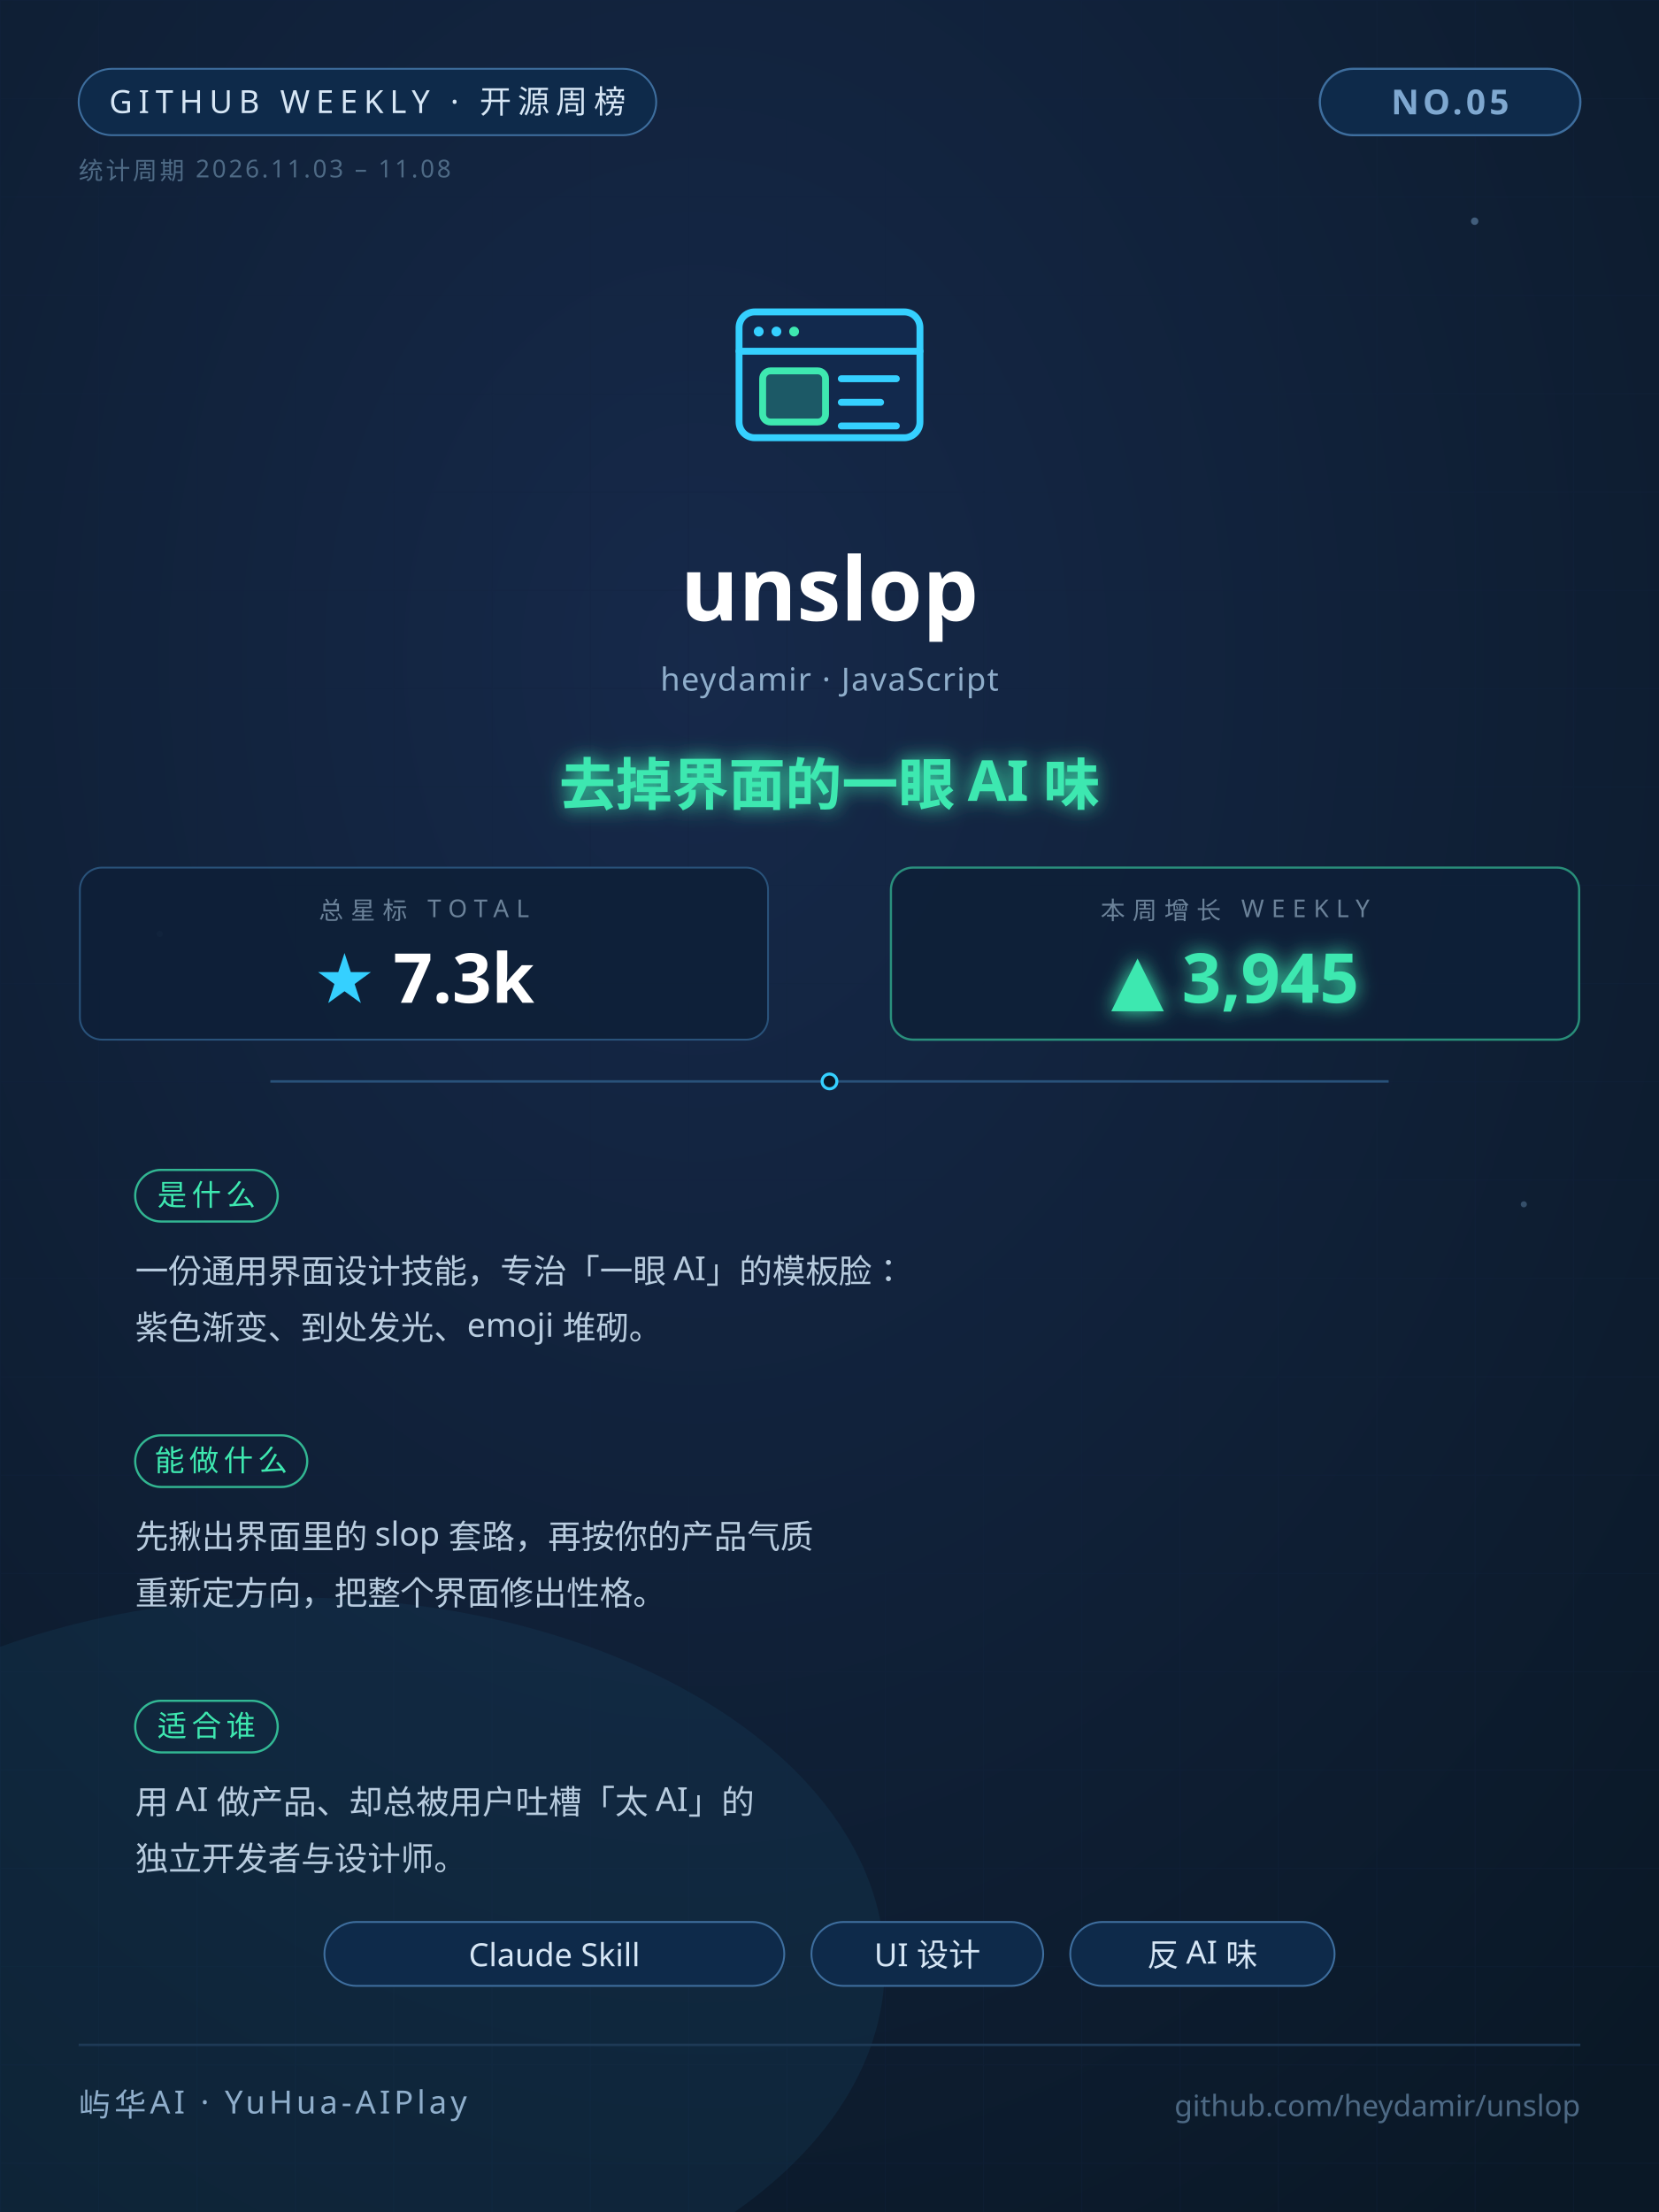
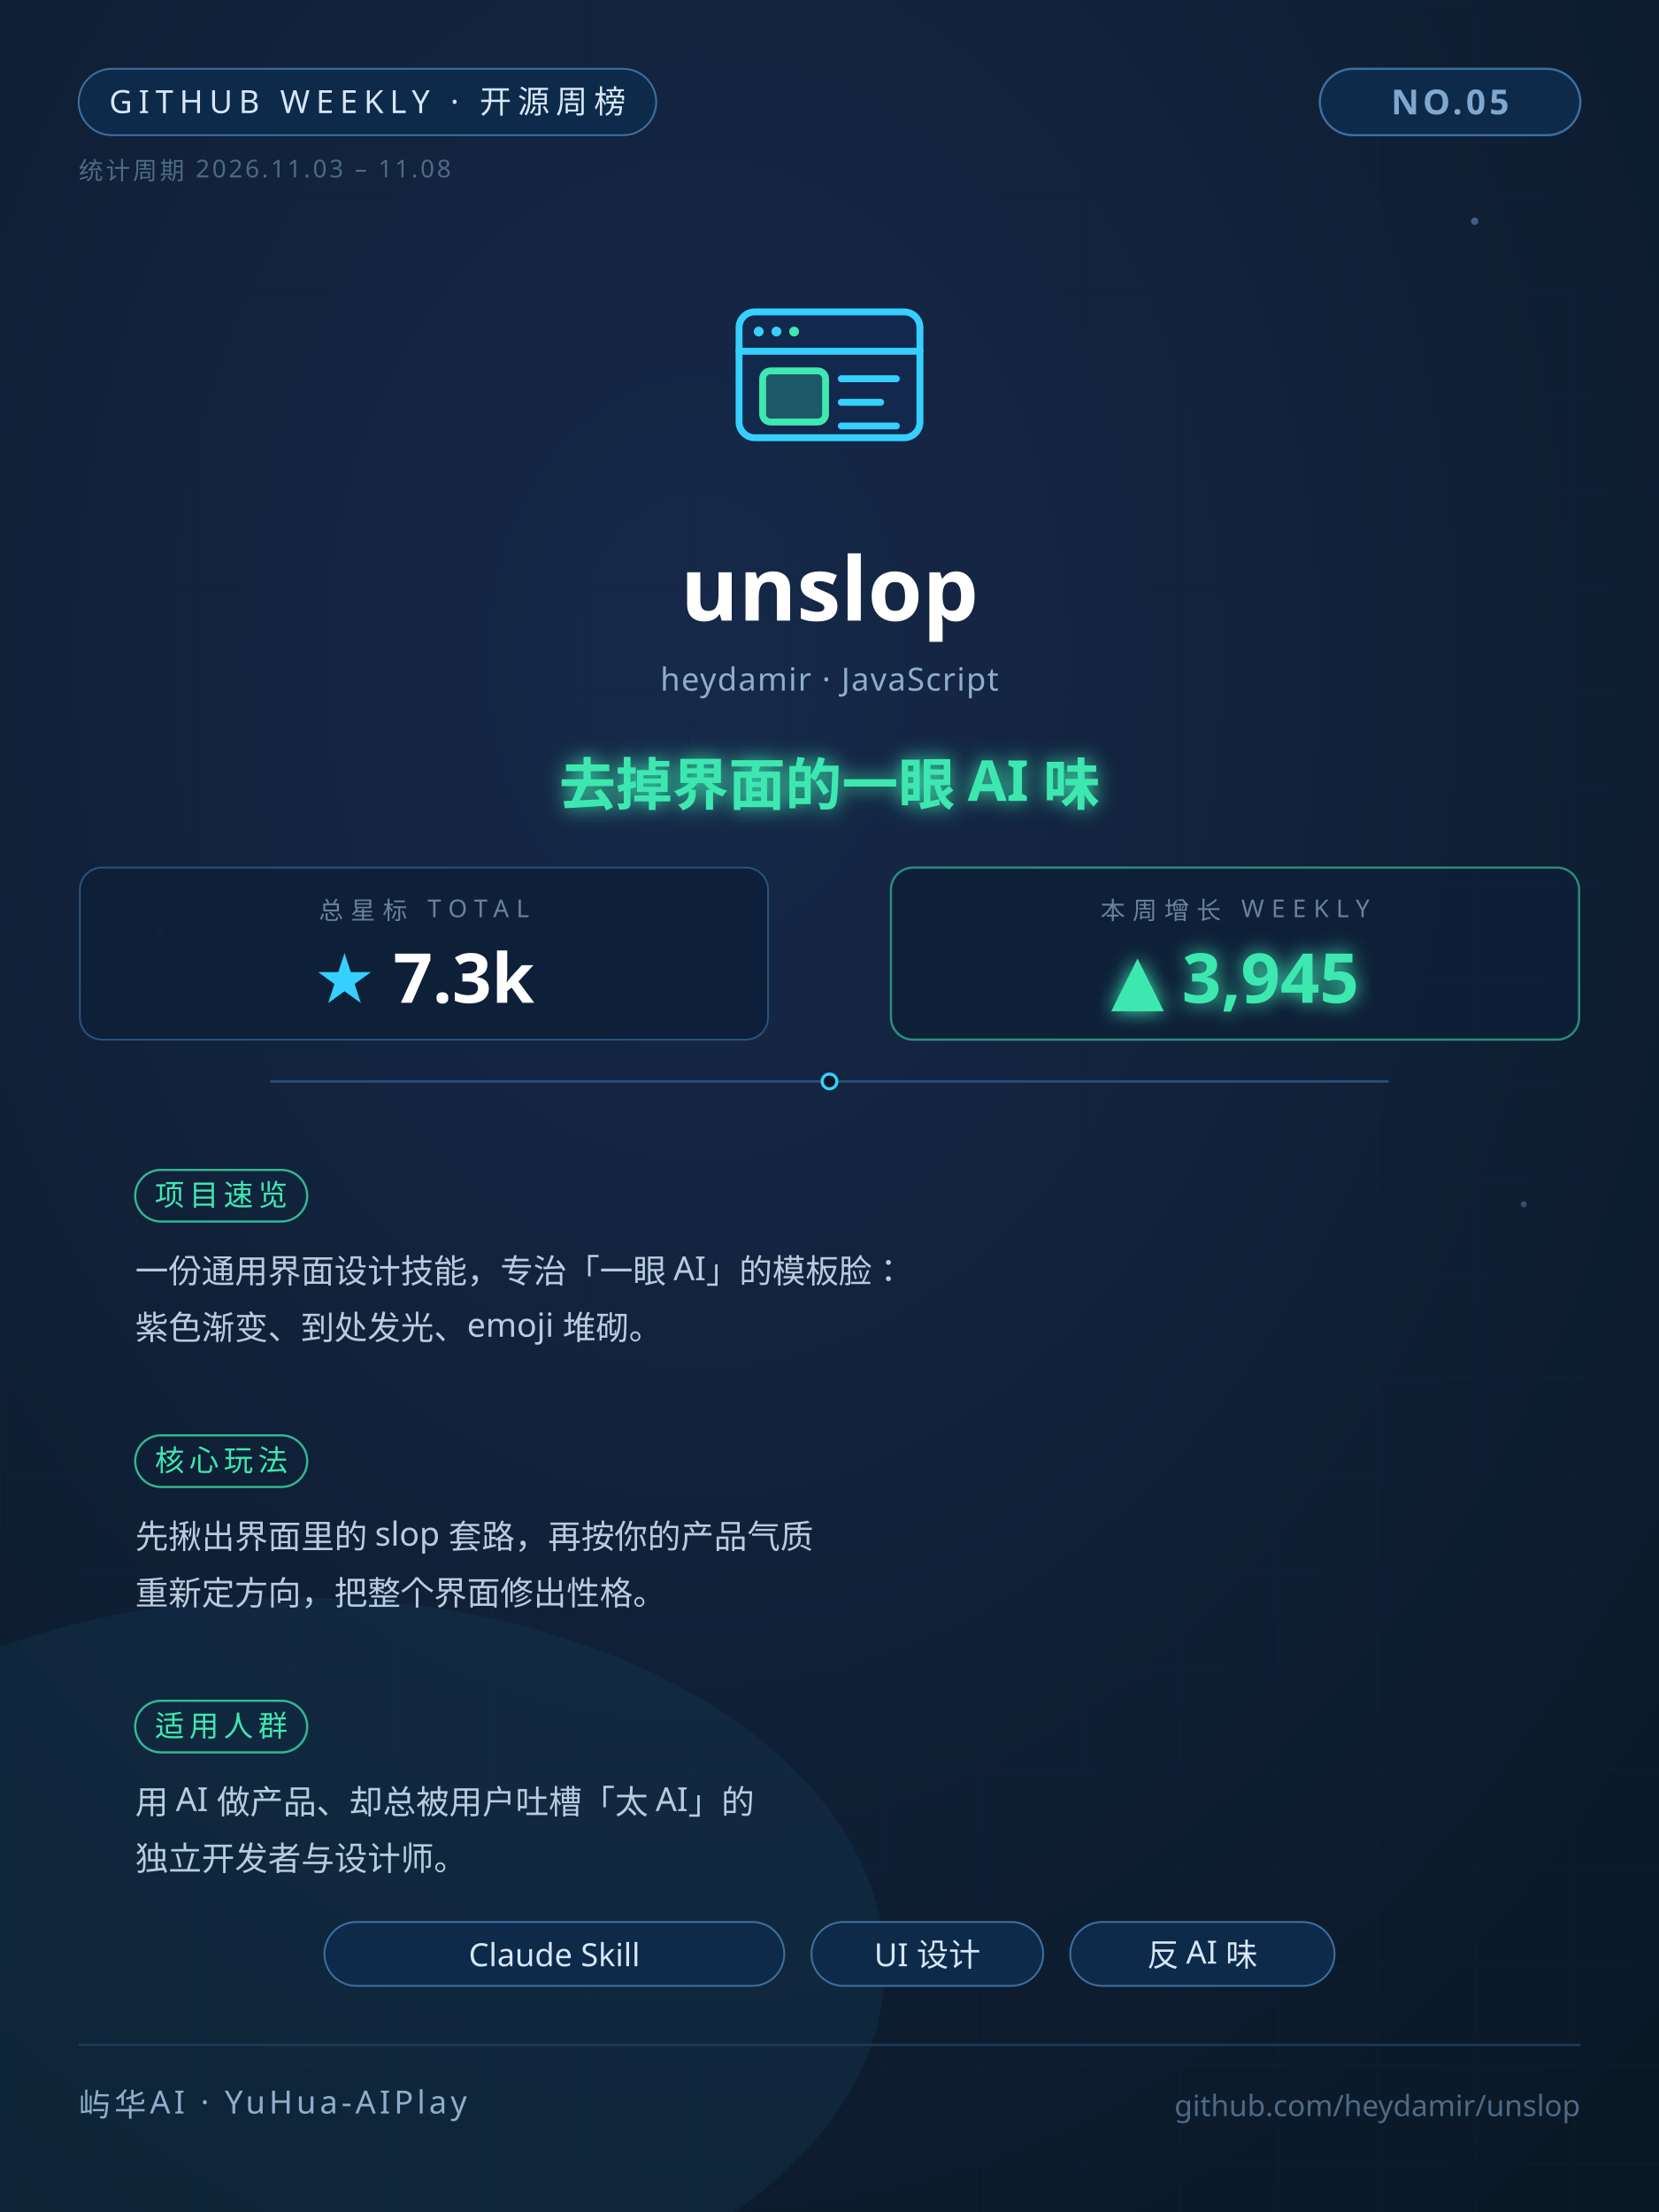
<svg xmlns="http://www.w3.org/2000/svg" viewBox="0 0 1350 1800" font-family="'PingFang SC','Hiragino Sans GB',sans-serif">
  <defs>
    <radialGradient id="bgGlow" cx="42%" cy="30%" r="85%">
      <stop offset="0%" stop-color="#16294A" />
      <stop offset="100%" stop-color="#0A1826" />
    </radialGradient>
    <filter id="glowGreen" x="-60%" y="-60%" width="220%" height="220%">
      <feDropShadow dx="0" dy="0" stdDeviation="8" flood-color="#3EE8B0" />
    </filter>
    <pattern id="grid" width="80" height="80" patternUnits="userSpaceOnUse">
      <path d="M80 0H0V80" fill="none" stroke="#132440" stroke-opacity="0.35" stroke-width="1.5" />
    </pattern>
    <g id="ic-uiwin" fill="none" stroke="#35D0FF" stroke-width="3.5" stroke-linejoin="round" stroke-linecap="round">
      <rect x="-46" y="-32" width="92" height="64" rx="8" fill="#12294D" />
      <line x1="-46" y1="-12" x2="46" y2="-12" />
      <circle cx="-36" cy="-22" r="2.5" fill="#35D0FF" stroke="none" />
      <circle cx="-27" cy="-22" r="2.5" fill="#35D0FF" stroke="none" />
      <circle cx="-18" cy="-22" r="2.5" fill="#3EE8B0" stroke="none" />
      <rect x="-34" y="-2" width="32" height="26" rx="4" fill="#3EE8B0" fill-opacity="0.25" stroke="#3EE8B0" />
      <line x1="6" y1="2" x2="34" y2="2" />
      <line x1="6" y1="14" x2="26" y2="14" />
      <line x1="6" y1="26" x2="34" y2="26" />
    </g>
  </defs>
  <rect width="1350" height="1800" fill="url(#bgGlow)" />
  <rect width="1350" height="1800" fill="url(#grid)" />
  <ellipse cx="240" cy="1600" rx="480" ry="300" fill="#14405E" opacity="0.28" />
  <circle cx="1200" cy="180" r="3" fill="#7FA8D0" opacity="0.45" />
  <circle cx="130" cy="760" r="2.5" fill="#7FA8D0" opacity="0.3" />
  <circle cx="1240" cy="980" r="2.5" fill="#7FA8D0" opacity="0.35" />
  <rect x="64" y="56" width="470" height="54" rx="27" fill="#0E2A4A" stroke="#3E6E9E" stroke-width="1.5" />
  <text x="299" y="92" text-anchor="middle" font-size="26" letter-spacing="5" fill="#D6E6F5">GITHUB WEEKLY · 开源周榜</text>
  <text x="64" y="146" font-size="20" letter-spacing="2" fill="#4E6A85">统计周期 2026.11.03 – 11.08</text>
  <rect x="1074" y="56" width="212" height="54" rx="27" fill="#0E2A4A" stroke="#3E6E9E" stroke-width="1.8" />
  <text x="1180" y="93" text-anchor="middle" font-size="28" font-weight="800" letter-spacing="3" fill="#7FA8D0">NO.05</text>
  <use href="#ic-uiwin" transform="translate(675 305) scale(1.6)" />
  <text x="675" y="505" text-anchor="middle" font-size="72" font-weight="800" fill="#FFFFFF">unslop</text>
  <text x="675" y="562" text-anchor="middle" font-size="26" letter-spacing="1" fill="#8FAECB">heydamir · JavaScript</text>
  <text x="675" y="655" text-anchor="middle" font-size="46" font-weight="700" fill="#3EE8B0" filter="url(#glowGreen)">去掉界面的一眼 AI 味</text>
  <rect x="65" y="706" width="560" height="140" rx="18" fill="#0E2038" fill-opacity="0.9" stroke="#29527A" stroke-width="1.5" />
  <text x="345" y="748" text-anchor="middle" font-size="20" letter-spacing="6" fill="#6B8299">总星标 TOTAL</text>
  <text x="345" y="816" text-anchor="middle" font-size="56" font-weight="800" fill="#FFFFFF">
    <tspan fill="#35D0FF">★</tspan> 7.3k</text>
  <rect x="725" y="706" width="560" height="140" rx="18" fill="#0E2038" fill-opacity="0.9" stroke="#3EE8B0" stroke-opacity="0.55" stroke-width="1.8" />
  <text x="1005" y="748" text-anchor="middle" font-size="20" letter-spacing="6" fill="#6B8299">本周增长 WEEKLY</text>
  <text x="1005" y="816" text-anchor="middle" font-size="56" font-weight="800" fill="#3EE8B0" filter="url(#glowGreen)">▲ 3,945</text>
  <line x1="220" y1="880" x2="1130" y2="880" stroke="#29527A" stroke-width="2" />
  <circle cx="675" cy="880" r="6" fill="#0A1826" stroke="#35D0FF" stroke-width="2.5" />
-   <rect x="110" y="952" width="116" height="42" rx="21" fill="none" stroke="#3EE8B0" stroke-opacity="0.75" stroke-width="1.8" />
-   <text x="168" y="981" text-anchor="middle" font-size="24" letter-spacing="4" fill="#3EE8B0">是什么</text>
+   <rect x="110" y="952" width="140" height="42" rx="21" fill="none" stroke="#3EE8B0" stroke-opacity="0.75" stroke-width="1.8" />
+   <text x="180" y="981" text-anchor="middle" font-size="24" letter-spacing="4" fill="#3EE8B0">项目速览</text>
  <text x="110" y="1044" font-size="27" fill="#B8CCDF">一份通用界面设计技能，专治「一眼 AI」的模板脸：</text>
  <text x="110" y="1090" font-size="27" fill="#B8CCDF">紫色渐变、到处发光、emoji 堆砌。</text>
  <rect x="110" y="1168" width="140" height="42" rx="21" fill="none" stroke="#3EE8B0" stroke-opacity="0.75" stroke-width="1.8" />
-   <text x="180" y="1197" text-anchor="middle" font-size="24" letter-spacing="4" fill="#3EE8B0">能做什么</text>
+   <text x="180" y="1197" text-anchor="middle" font-size="24" letter-spacing="4" fill="#3EE8B0">核心玩法</text>
  <text x="110" y="1260" font-size="27" fill="#B8CCDF">先揪出界面里的 slop 套路，再按你的产品气质</text>
  <text x="110" y="1306" font-size="27" fill="#B8CCDF">重新定方向，把整个界面修出性格。</text>
-   <rect x="110" y="1384" width="116" height="42" rx="21" fill="none" stroke="#3EE8B0" stroke-opacity="0.75" stroke-width="1.8" />
-   <text x="168" y="1413" text-anchor="middle" font-size="24" letter-spacing="4" fill="#3EE8B0">适合谁</text>
+   <rect x="110" y="1384" width="140" height="42" rx="21" fill="none" stroke="#3EE8B0" stroke-opacity="0.75" stroke-width="1.8" />
+   <text x="180" y="1413" text-anchor="middle" font-size="24" letter-spacing="4" fill="#3EE8B0">适用人群</text>
  <text x="110" y="1476" font-size="27" fill="#B8CCDF">用 AI 做产品、却总被用户吐槽「太 AI」的</text>
  <text x="110" y="1522" font-size="27" fill="#B8CCDF">独立开发者与设计师。</text>
  <rect x="264.0" y="1564" width="374.2" height="52" rx="26" fill="#0E2A4A" stroke="#3E6E9E" stroke-width="1.5" />
  <text x="451.1" y="1600" text-anchor="middle" font-size="26" fill="#D6E6F5">Claude Skill</text>
  <rect x="660.3" y="1564" width="188.6" height="52" rx="26" fill="#0E2A4A" stroke="#3E6E9E" stroke-width="1.5" />
  <text x="754.6" y="1600" text-anchor="middle" font-size="26" fill="#D6E6F5">UI 设计</text>
  <rect x="870.9" y="1564" width="215.1" height="52" rx="26" fill="#0E2A4A" stroke="#3E6E9E" stroke-width="1.5" />
  <text x="978.4" y="1600" text-anchor="middle" font-size="26" fill="#D6E6F5">反 AI 味</text>
  <line x1="64" y1="1664" x2="1286" y2="1664" stroke="#1E3A56" stroke-width="2" />
  <text x="64" y="1722" font-size="26" letter-spacing="3" fill="#8FAECB">屿华AI · YuHua-AIPlay</text>
  <text x="1286" y="1722" text-anchor="end" font-size="24" fill="#4E6A85">github.com/heydamir/unslop</text>
</svg>
